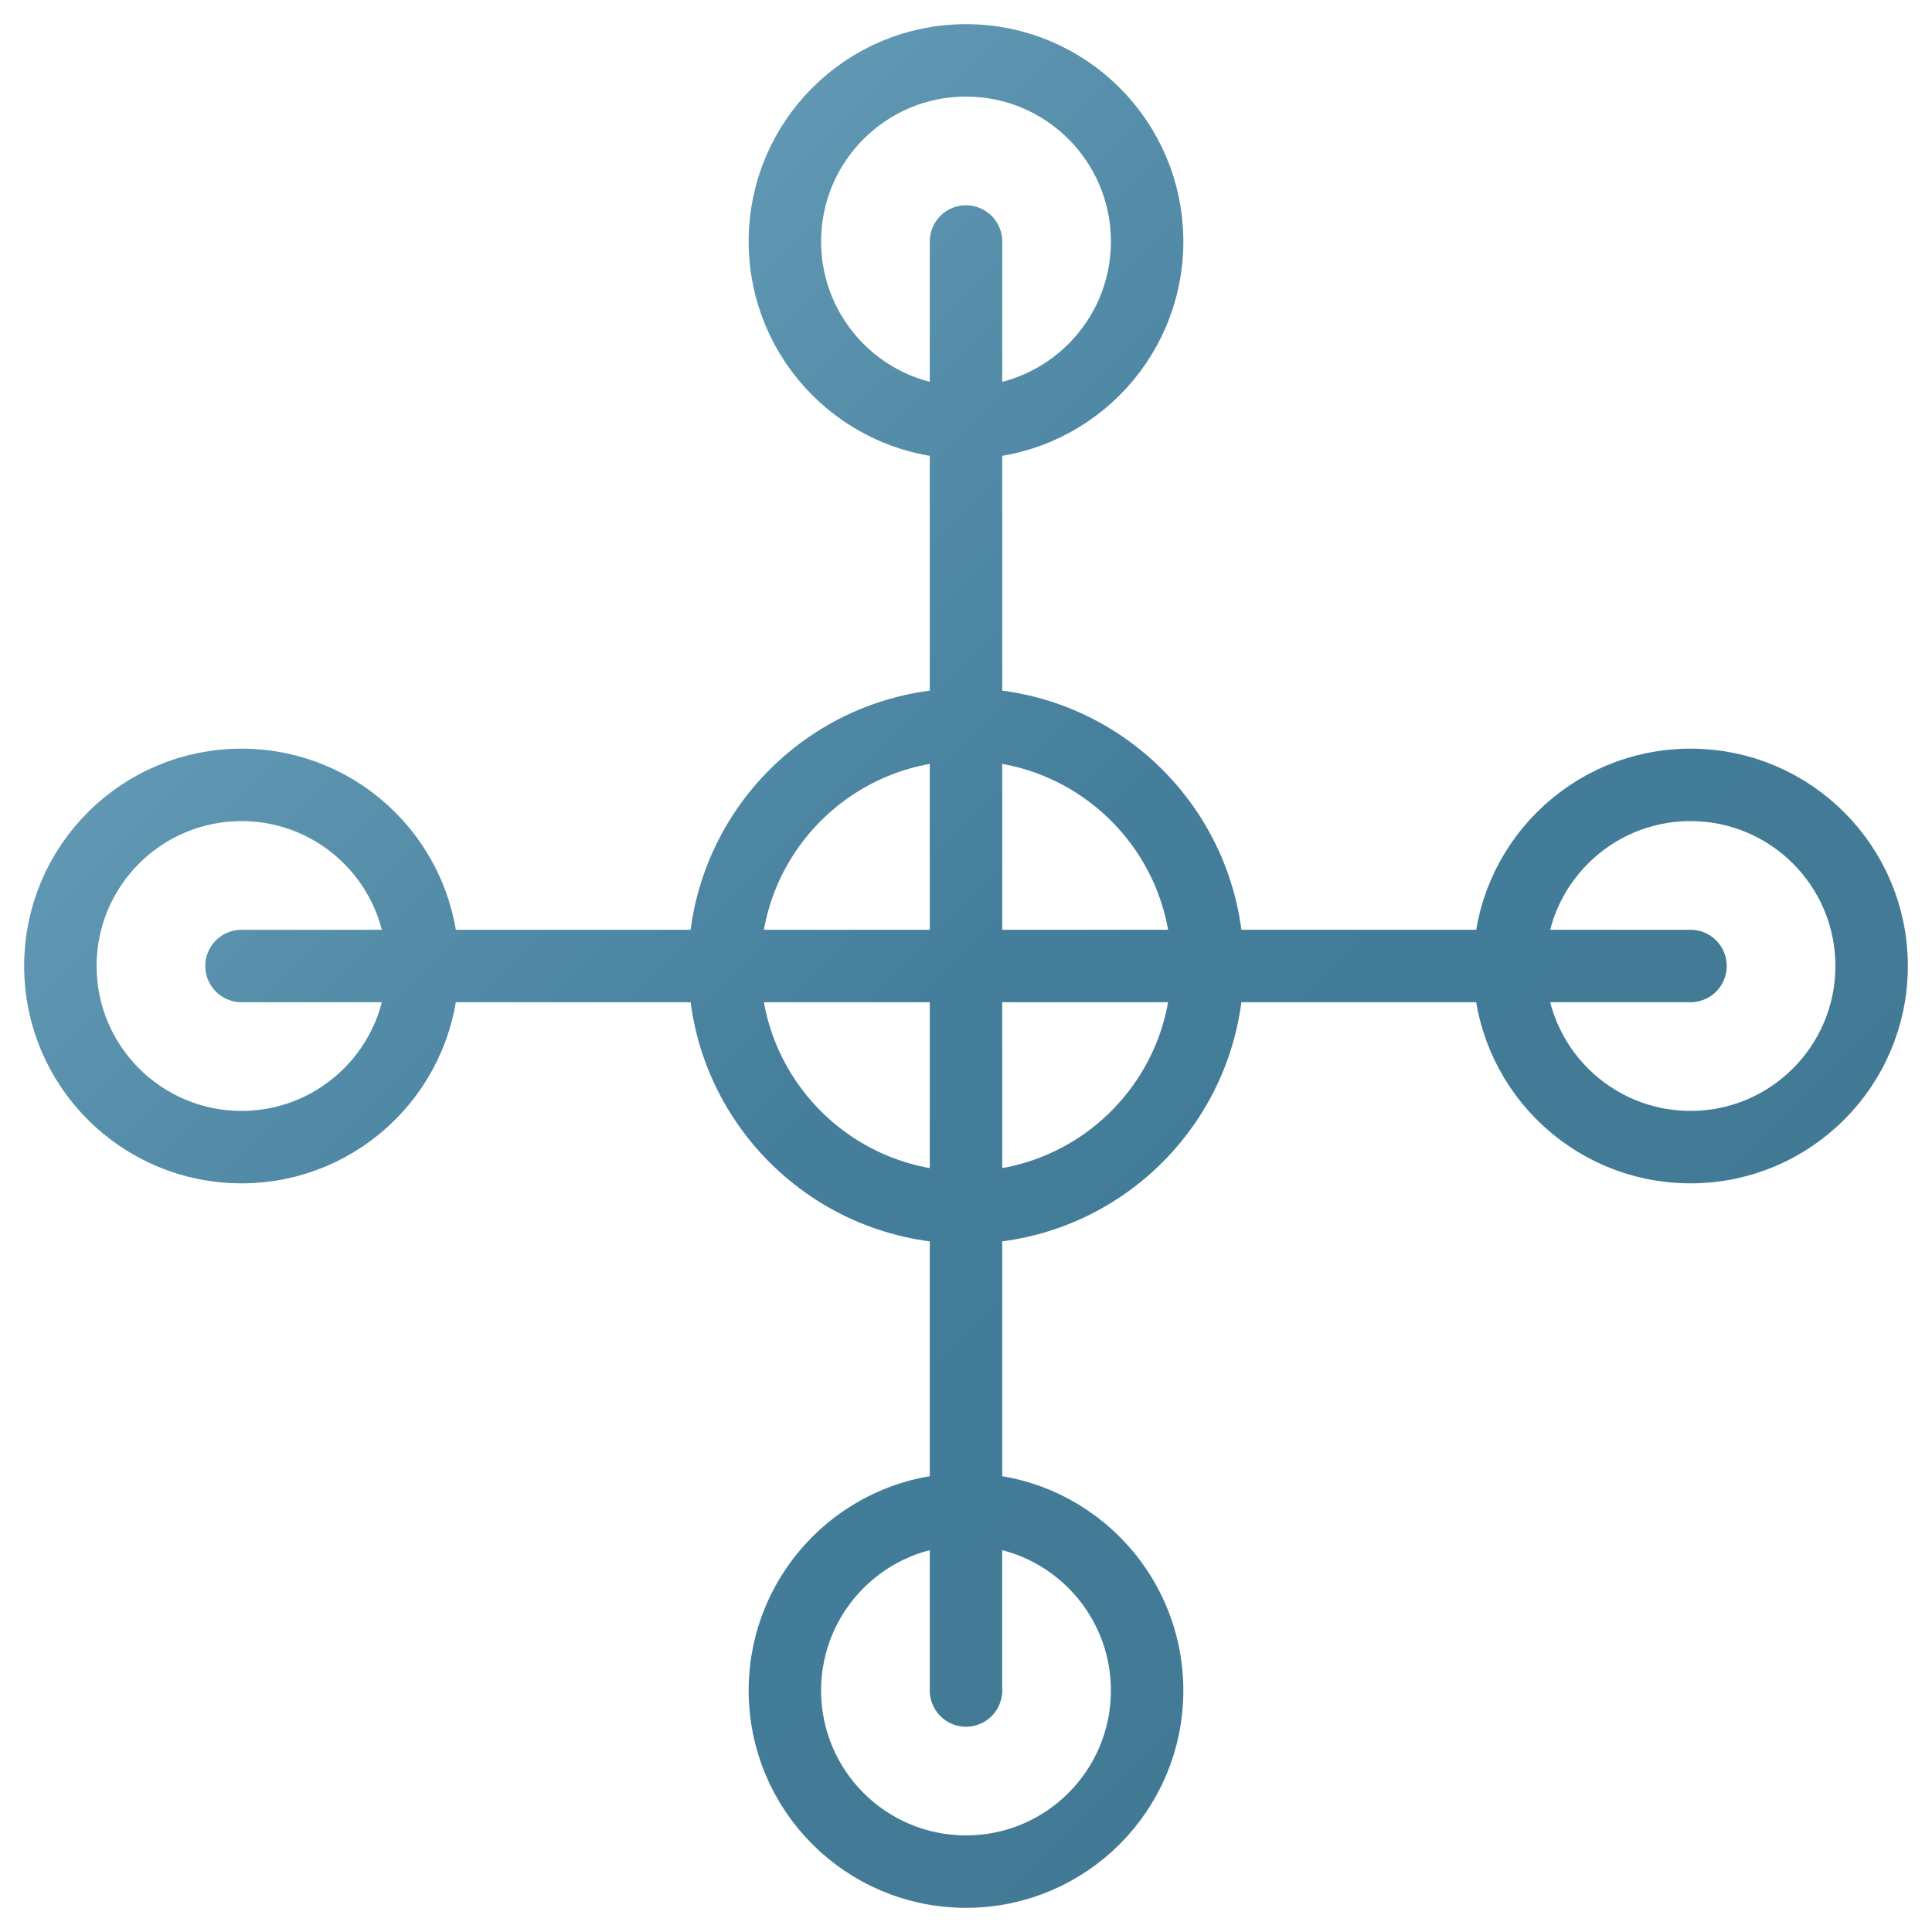
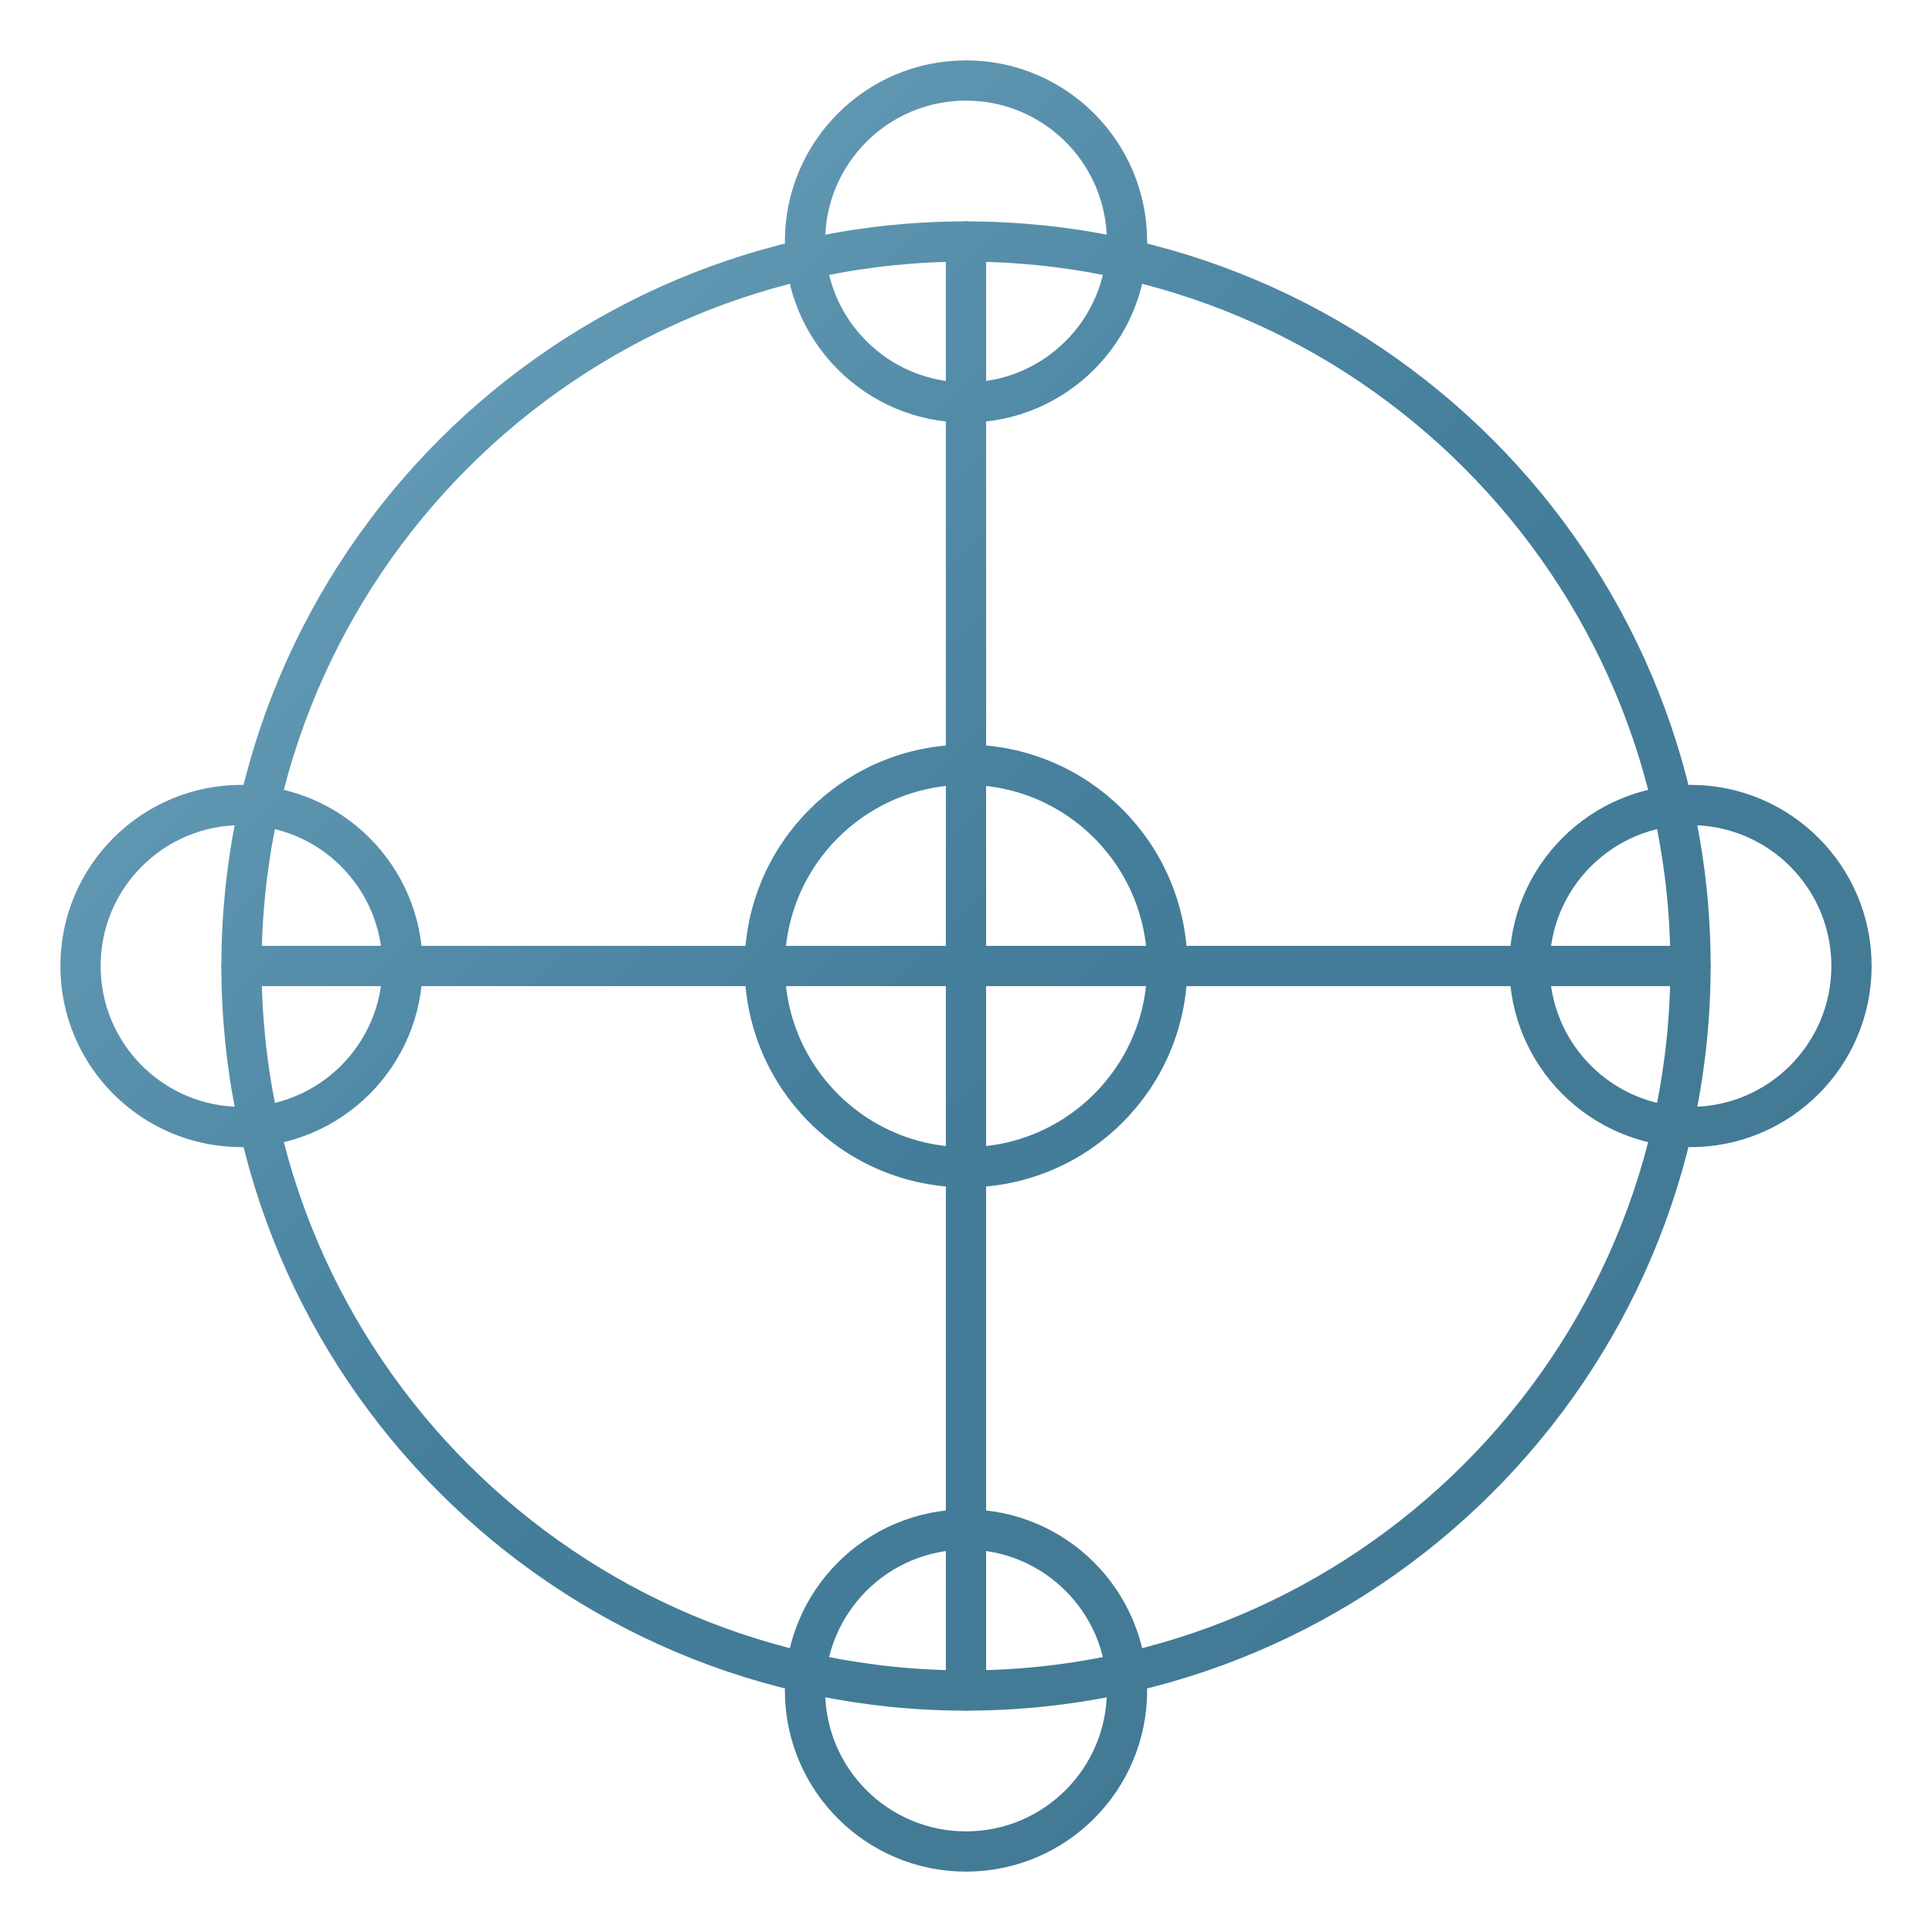
- <svg xmlns="http://www.w3.org/2000/svg" viewBox="0 0 48 48" fill="none" stroke="url(#brandGrad)" stroke-width="1.8" stroke-linecap="round" role="img" aria-label="Domain Admin">
+ <svg xmlns="http://www.w3.org/2000/svg" viewBox="0 0 48 48" fill="none" stroke="url(#brandGrad)" stroke-width="1" stroke-linecap="round" role="img" aria-label="Domain Admin">
  <defs>
    <linearGradient id="brandGrad" x1="0" y1="0" x2="48" y2="48" gradientUnits="userSpaceOnUse">
      <stop offset="0" stop-color="#79aec8" />
      <stop offset="0.5" stop-color="#447e9b" />
      <stop offset="1" stop-color="#417690" />
    </linearGradient>
  </defs>
+   <circle cx="24" cy="24" r="18" />
  <line x1="24" y1="6" x2="24" y2="42" />
  <line x1="6" y1="24" x2="42" y2="24" />
-   <circle cx="24" cy="6" r="4.5" />
-   <circle cx="42" cy="24" r="4.5" />
-   <circle cx="24" cy="42" r="4.5" />
-   <circle cx="6" cy="24" r="4.5" />
-   <circle cx="24" cy="24" r="6" />
+   <circle cx="24" cy="6" r="4" />
+   <circle cx="42" cy="24" r="4" />
+   <circle cx="24" cy="42" r="4" />
+   <circle cx="6" cy="24" r="4" />
+   <circle cx="24" cy="24" r="5" />
</svg>
